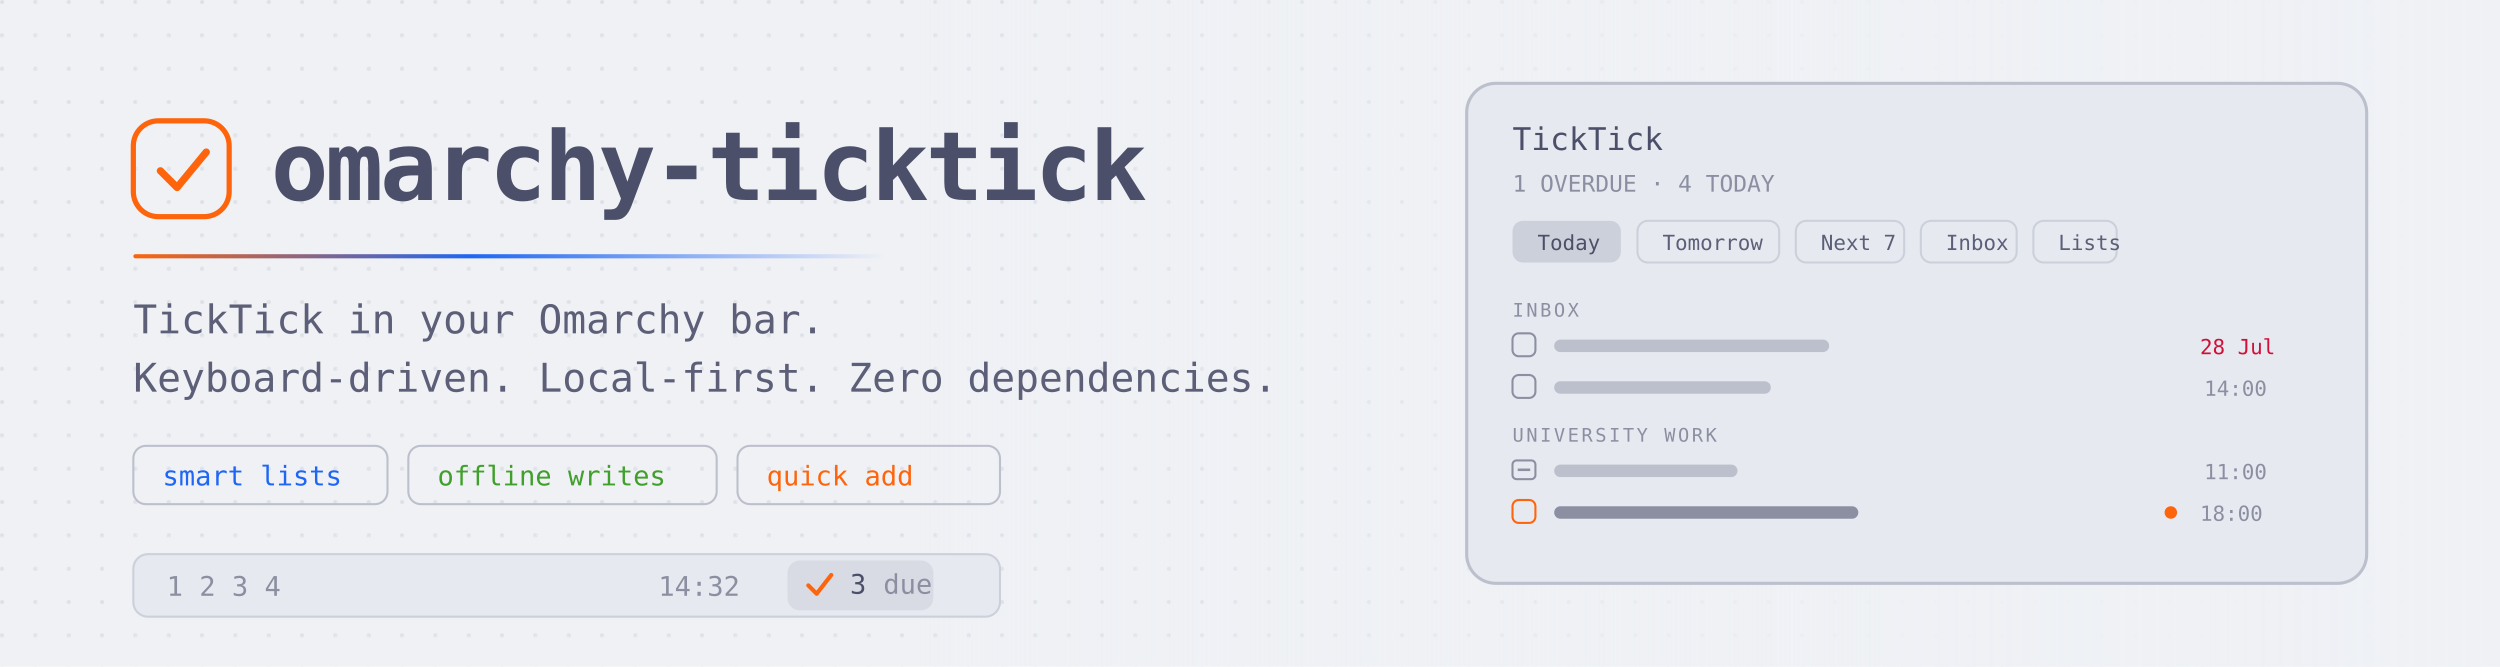
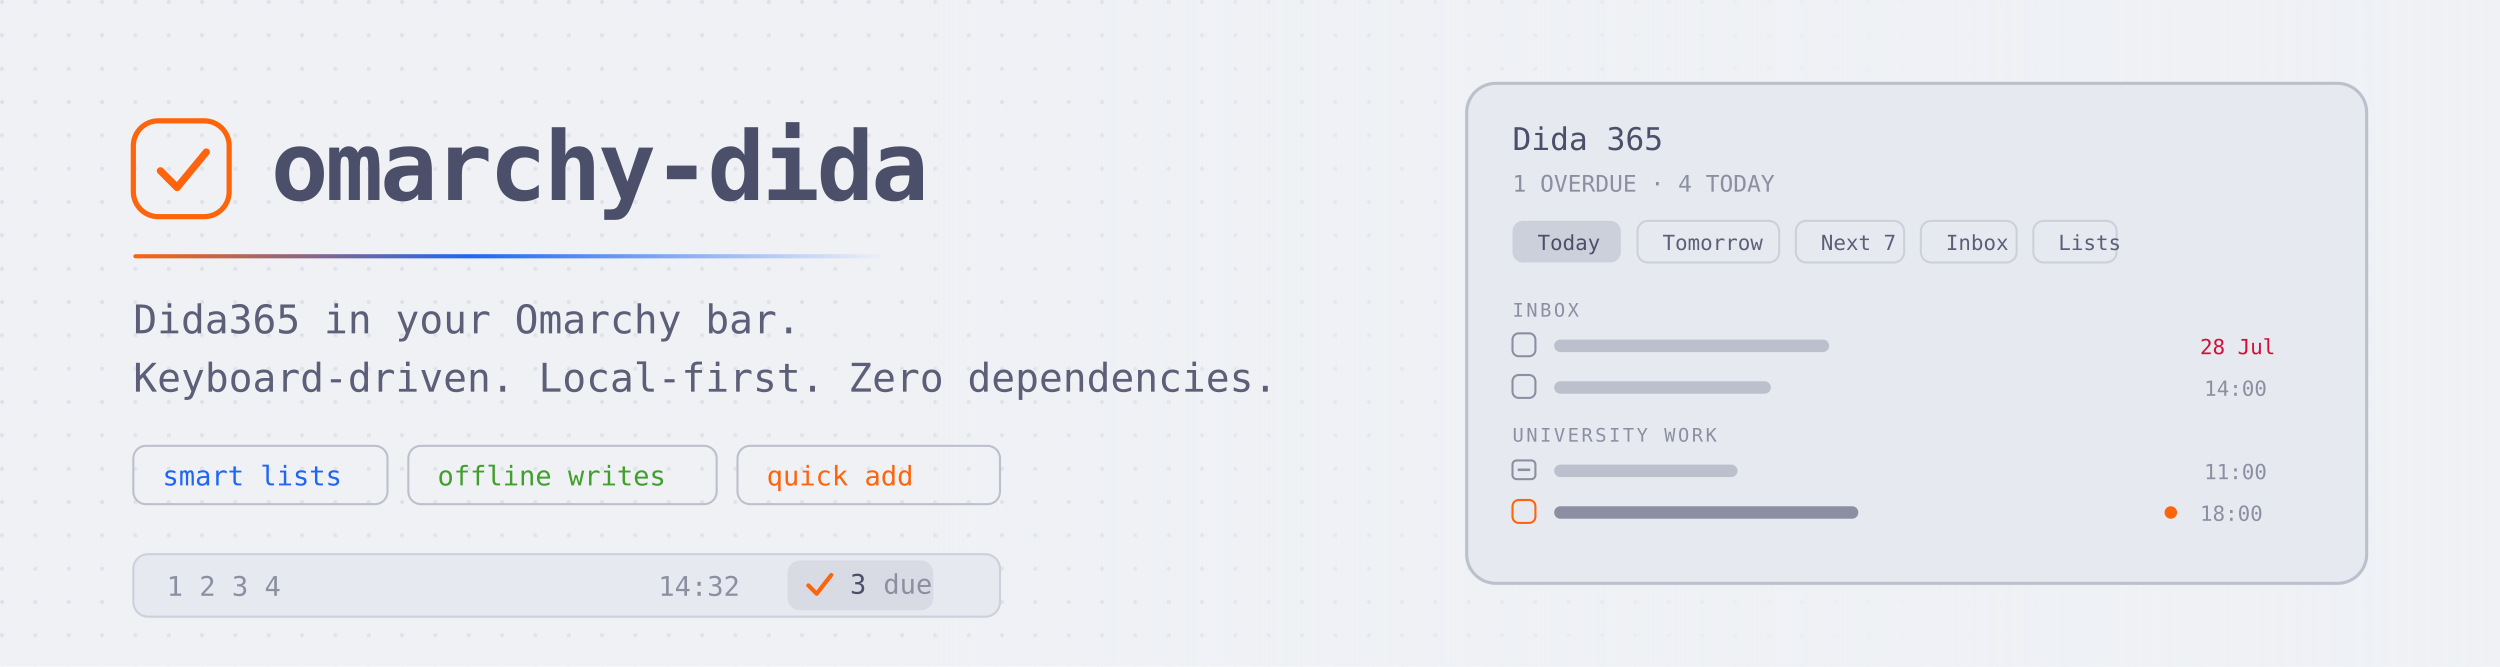
- <svg xmlns="http://www.w3.org/2000/svg" viewBox="0 0 1200 320" width="1200" height="320" role="img" aria-label="omarchy-ticktick — TickTick tasks in the Omarchy bar">
+ <svg xmlns="http://www.w3.org/2000/svg" viewBox="0 0 1200 320" width="1200" height="320" role="img" aria-label="omarchy-dida — Dida365 tasks in the Omarchy bar">
  <defs>
    <pattern id="grid" width="16" height="16" patternUnits="userSpaceOnUse">
      <circle cx="1" cy="1" r="1" fill="#CCD0DA" />
    </pattern>
    <linearGradient id="fade" x1="0" y1="0" x2="1" y2="0">
      <stop offset="0" stop-color="#EFF1F5" stop-opacity="0" />
      <stop offset="0.62" stop-color="#EFF1F5" stop-opacity="0.86" />
      <stop offset="1" stop-color="#EFF1F5" />
    </linearGradient>
    <linearGradient id="rule" x1="0" y1="0" x2="1" y2="0">
      <stop offset="0" stop-color="#FE640B" />
      <stop offset="0.45" stop-color="#1E66F5" />
      <stop offset="1" stop-color="#1E66F5" stop-opacity="0" />
    </linearGradient>
    <clipPath id="card">
      <rect x="704" y="40" width="432" height="240" rx="14" />
    </clipPath>
  </defs>
  <rect width="1200" height="320" fill="#EFF1F5" />
  <rect width="1200" height="320" fill="url(#grid)" opacity="0.5" />
  <rect x="440" width="760" height="320" fill="url(#fade)" />
  <g transform="translate(64,58)">
    <rect width="46" height="46" rx="12" fill="none" stroke="#FE640B" stroke-width="2.5" />
    <path d="M13 24 l8 8 l14 -17" fill="none" stroke="#FE640B" stroke-width="3.5" stroke-linecap="round" stroke-linejoin="round" />
  </g>
  <g font-family="ui-monospace, SFMono-Regular, Menlo, Consolas, monospace">
-     <text x="130" y="96" font-size="46" font-weight="700" fill="#4C4F69" letter-spacing="-1.5">omarchy-ticktick</text>
+     <text x="130" y="96" font-size="46" font-weight="700" fill="#4C4F69" letter-spacing="-1.5">omarchy-dida</text>
    <rect x="64" y="122" width="360" height="2" rx="1" fill="url(#rule)" />
-     <text x="64" y="160" font-size="19" fill="#5C5F77">TickTick in your Omarchy bar.</text>
+     <text x="64" y="160" font-size="19" fill="#5C5F77">Dida365 in your Omarchy bar.</text>
    <text x="64" y="188" font-size="19" fill="#5C5F77">Keyboard-driven. Local-first. Zero dependencies.</text>
    <g font-size="13" fill="#1E66F5">
      <g transform="translate(64,214)">
        <rect width="122" height="28" rx="6" fill="none" stroke="#BCC0CC" />
        <text x="14" y="19">smart lists</text>
      </g>
      <g transform="translate(196,214)">
        <rect width="148" height="28" rx="6" fill="none" stroke="#BCC0CC" />
        <text x="14" y="19" fill="#40A02B">offline writes</text>
      </g>
      <g transform="translate(354,214)">
        <rect width="126" height="28" rx="6" fill="none" stroke="#BCC0CC" />
        <text x="14" y="19" fill="#FE640B">quick add</text>
      </g>
    </g>
    <g transform="translate(64,266)">
      <rect width="416" height="30" rx="7" fill="#E6E9EF" stroke="#CCD0DA" />
      <text x="16" y="20" font-size="13" fill="#8C8FA1">1 2 3 4</text>
      <text x="252" y="20" font-size="13" fill="#8C8FA1">14:32</text>
      <g transform="translate(322,7)">
        <rect x="-8" y="-4" width="70" height="24" rx="6" fill="#CCD0DA" opacity="0.55" />
        <path d="M2 8 l4 4 l7 -9" fill="none" stroke="#FE640B" stroke-width="2" stroke-linecap="round" stroke-linejoin="round" />
        <text x="22" y="12" font-size="13" fill="#4C4F69">3</text>
        <text x="38" y="12" font-size="13" fill="#8C8FA1">due</text>
      </g>
    </g>
  </g>
  <g clip-path="url(#card)">
    <rect x="704" y="40" width="432" height="240" fill="#E6E9EF" />
    <g font-family="ui-monospace, SFMono-Regular, Menlo, Consolas, monospace">
-       <text x="726" y="72" font-size="15" fill="#4C4F69">TickTick</text>
+       <text x="726" y="72" font-size="15" fill="#4C4F69">Dida 365</text>
      <text x="726" y="92" font-size="11" fill="#8C8FA1">1 OVERDUE · 4 TODAY</text>
      <g font-size="10" fill="#5C5F77">
        <rect x="726" y="106" width="52" height="20" rx="5" fill="#CCD0DA" />
        <text x="738" y="120" fill="#4C4F69">Today</text>
        <rect x="786" y="106" width="68" height="20" rx="5" fill="none" stroke="#CCD0DA" />
        <text x="798" y="120">Tomorrow</text>
        <rect x="862" y="106" width="52" height="20" rx="5" fill="none" stroke="#CCD0DA" />
        <text x="874" y="120">Next 7</text>
        <rect x="922" y="106" width="46" height="20" rx="5" fill="none" stroke="#CCD0DA" />
        <text x="934" y="120">Inbox</text>
        <rect x="976" y="106" width="40" height="20" rx="5" fill="none" stroke="#CCD0DA" />
        <text x="988" y="120">Lists</text>
      </g>
      <text x="726" y="152" font-size="9" fill="#8C8FA1" letter-spacing="1.2">INBOX</text>
      <g transform="translate(726,160)">
        <rect x="0" y="0" width="11" height="11" rx="3" fill="none" stroke="#8C8FA1" />
        <rect x="20" y="3" width="132" height="6" rx="3" fill="#BCC0CC" />
        <text x="330" y="10" font-size="10" fill="#D20F39">28 Jul</text>
      </g>
      <g transform="translate(726,180)">
        <rect x="0" y="0" width="11" height="11" rx="3" fill="none" stroke="#8C8FA1" />
        <rect x="20" y="3" width="104" height="6" rx="3" fill="#BCC0CC" />
        <text x="332" y="10" font-size="10" fill="#8C8FA1">14:00</text>
      </g>
      <text x="726" y="212" font-size="9" fill="#8C8FA1" letter-spacing="1.2">UNIVERSITY WORK</text>
      <g transform="translate(726,220)">
        <rect x="0" y="1" width="11" height="9" rx="2" fill="none" stroke="#8C8FA1" />
        <path d="M2.5 5.5 h6" stroke="#8C8FA1" stroke-width="1.2" />
        <rect x="20" y="3" width="88" height="6" rx="3" fill="#BCC0CC" />
        <text x="332" y="10" font-size="10" fill="#8C8FA1">11:00</text>
      </g>
      <g transform="translate(726,240)">
        <rect x="0" y="0" width="11" height="11" rx="3" fill="none" stroke="#FE640B" />
        <rect x="20" y="3" width="146" height="6" rx="3" fill="#8C8FA1" />
        <circle cx="316" cy="6" r="3" fill="#FE640B" />
        <text x="330" y="10" font-size="10" fill="#8C8FA1">18:00</text>
      </g>
    </g>
  </g>
  <rect x="704" y="40" width="432" height="240" rx="14" fill="none" stroke="#BCC0CC" stroke-width="1.5" />
</svg>
